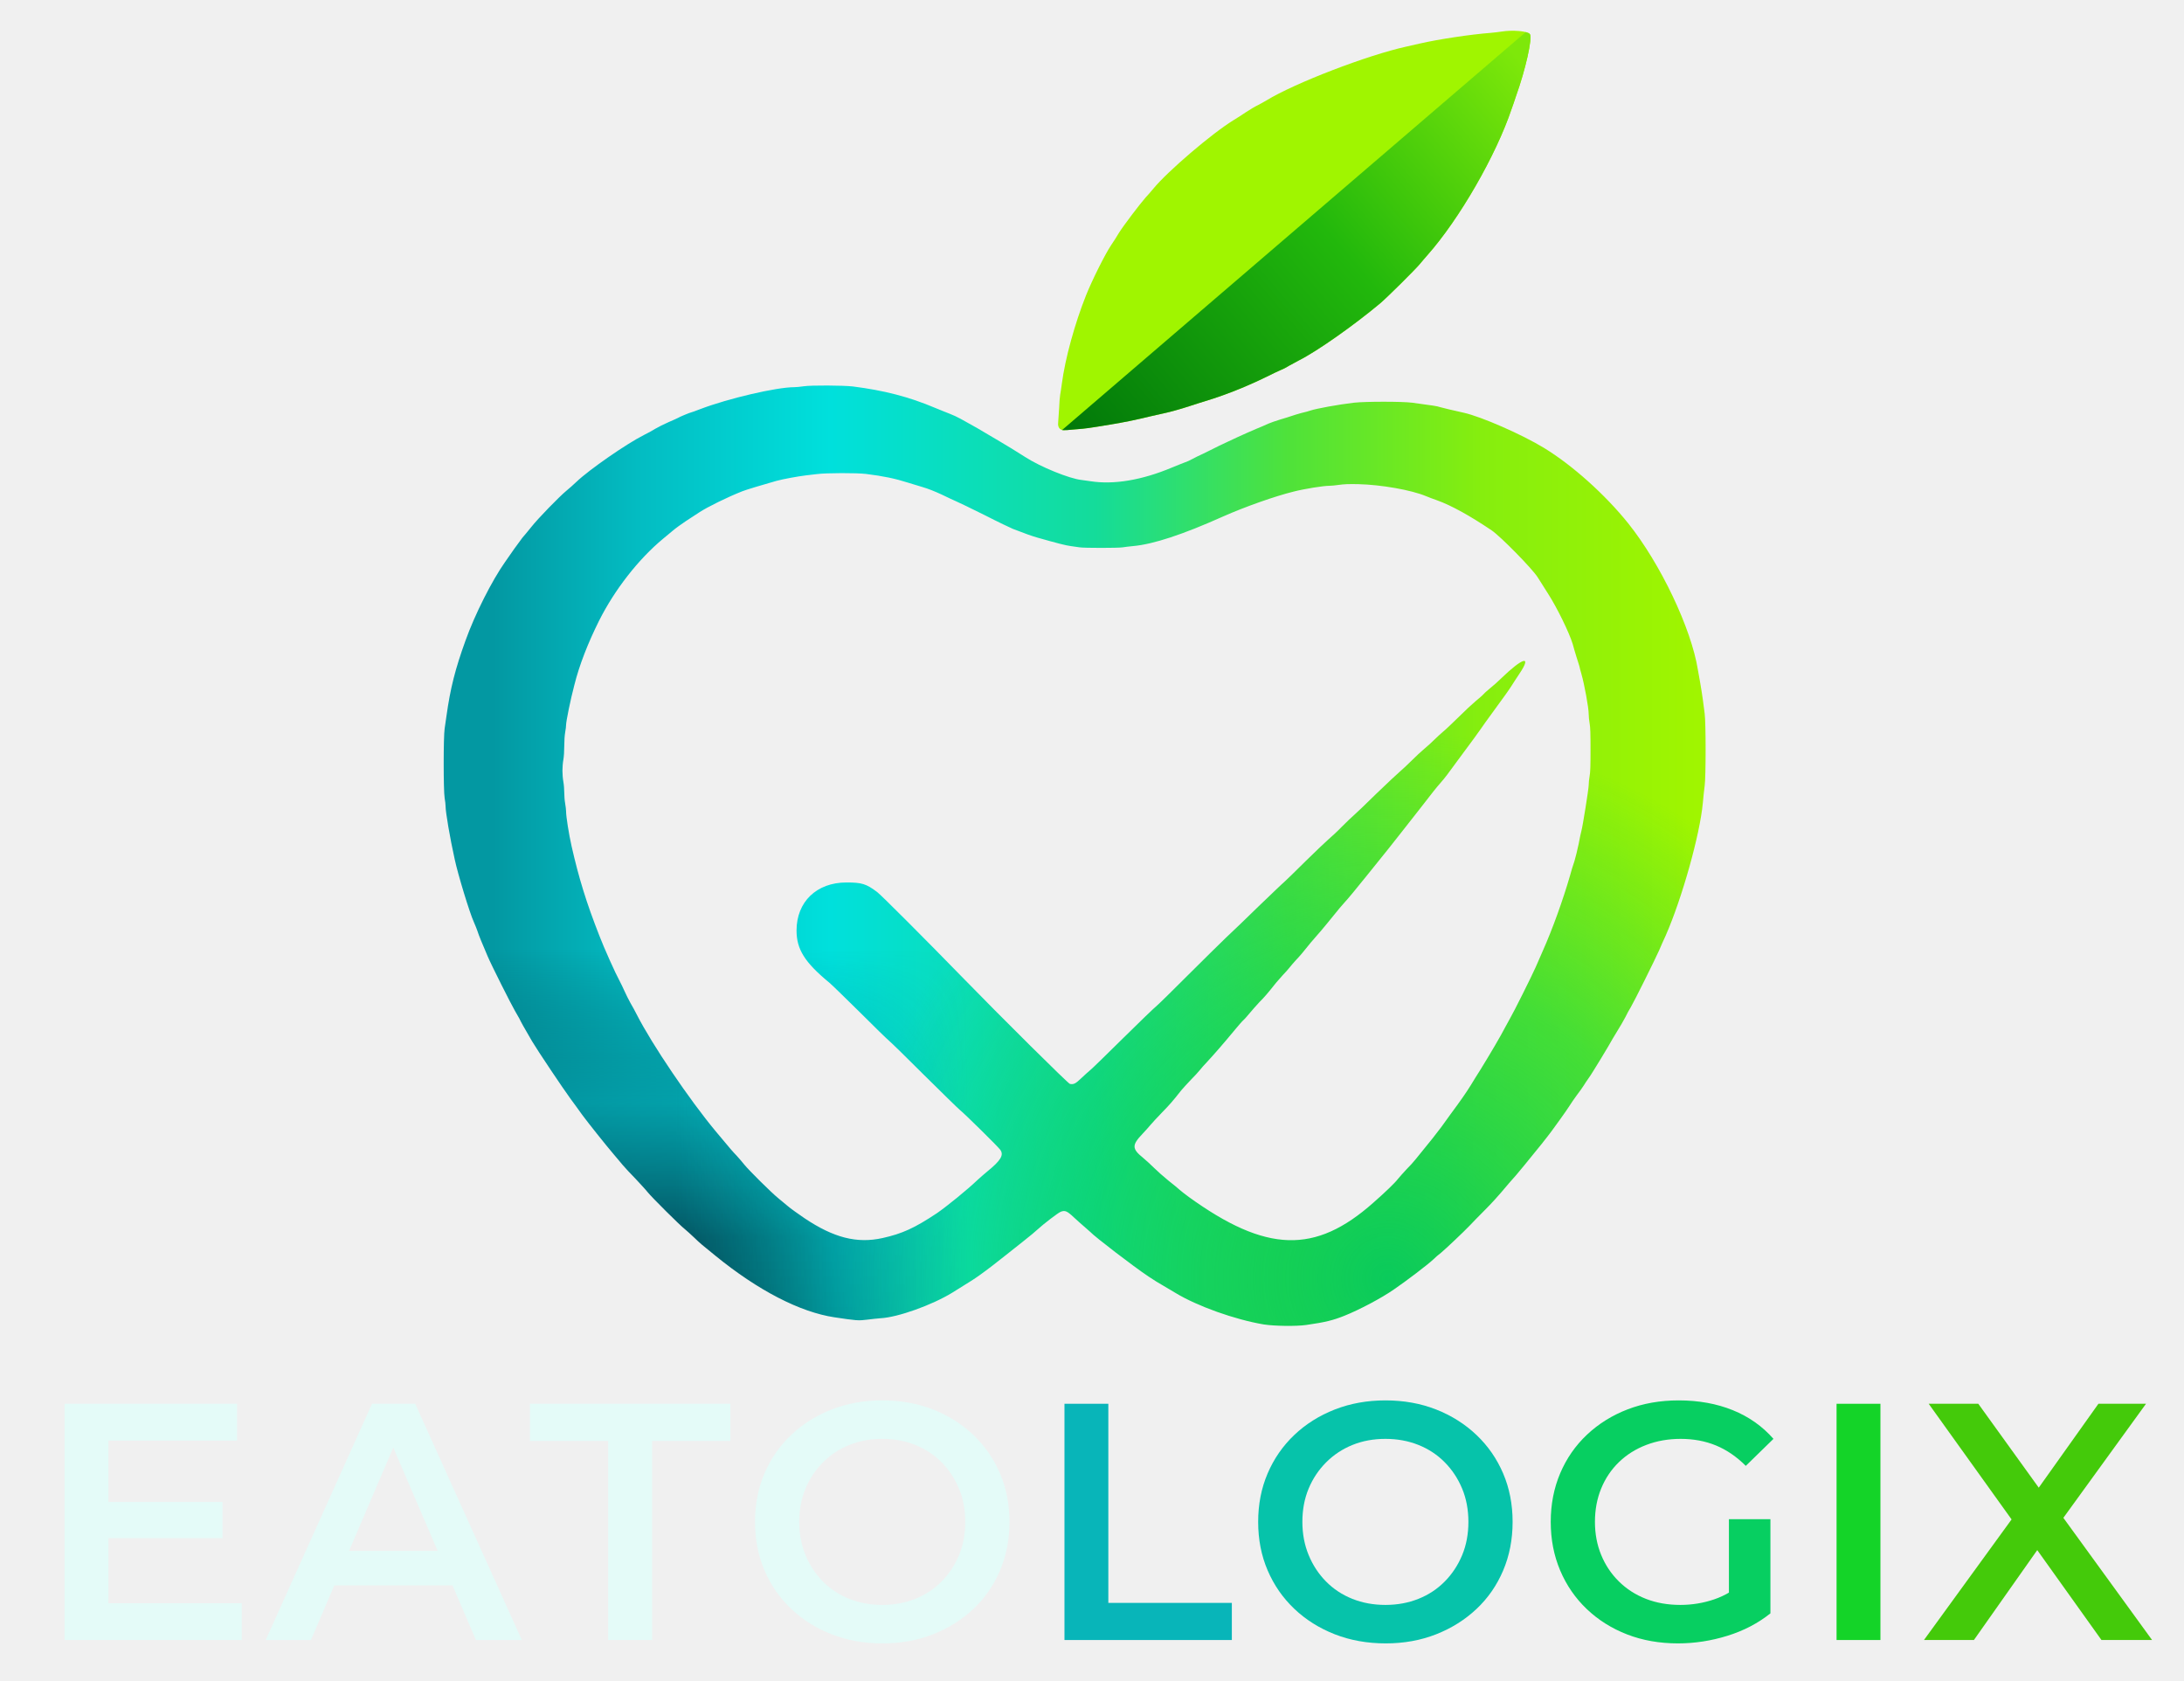
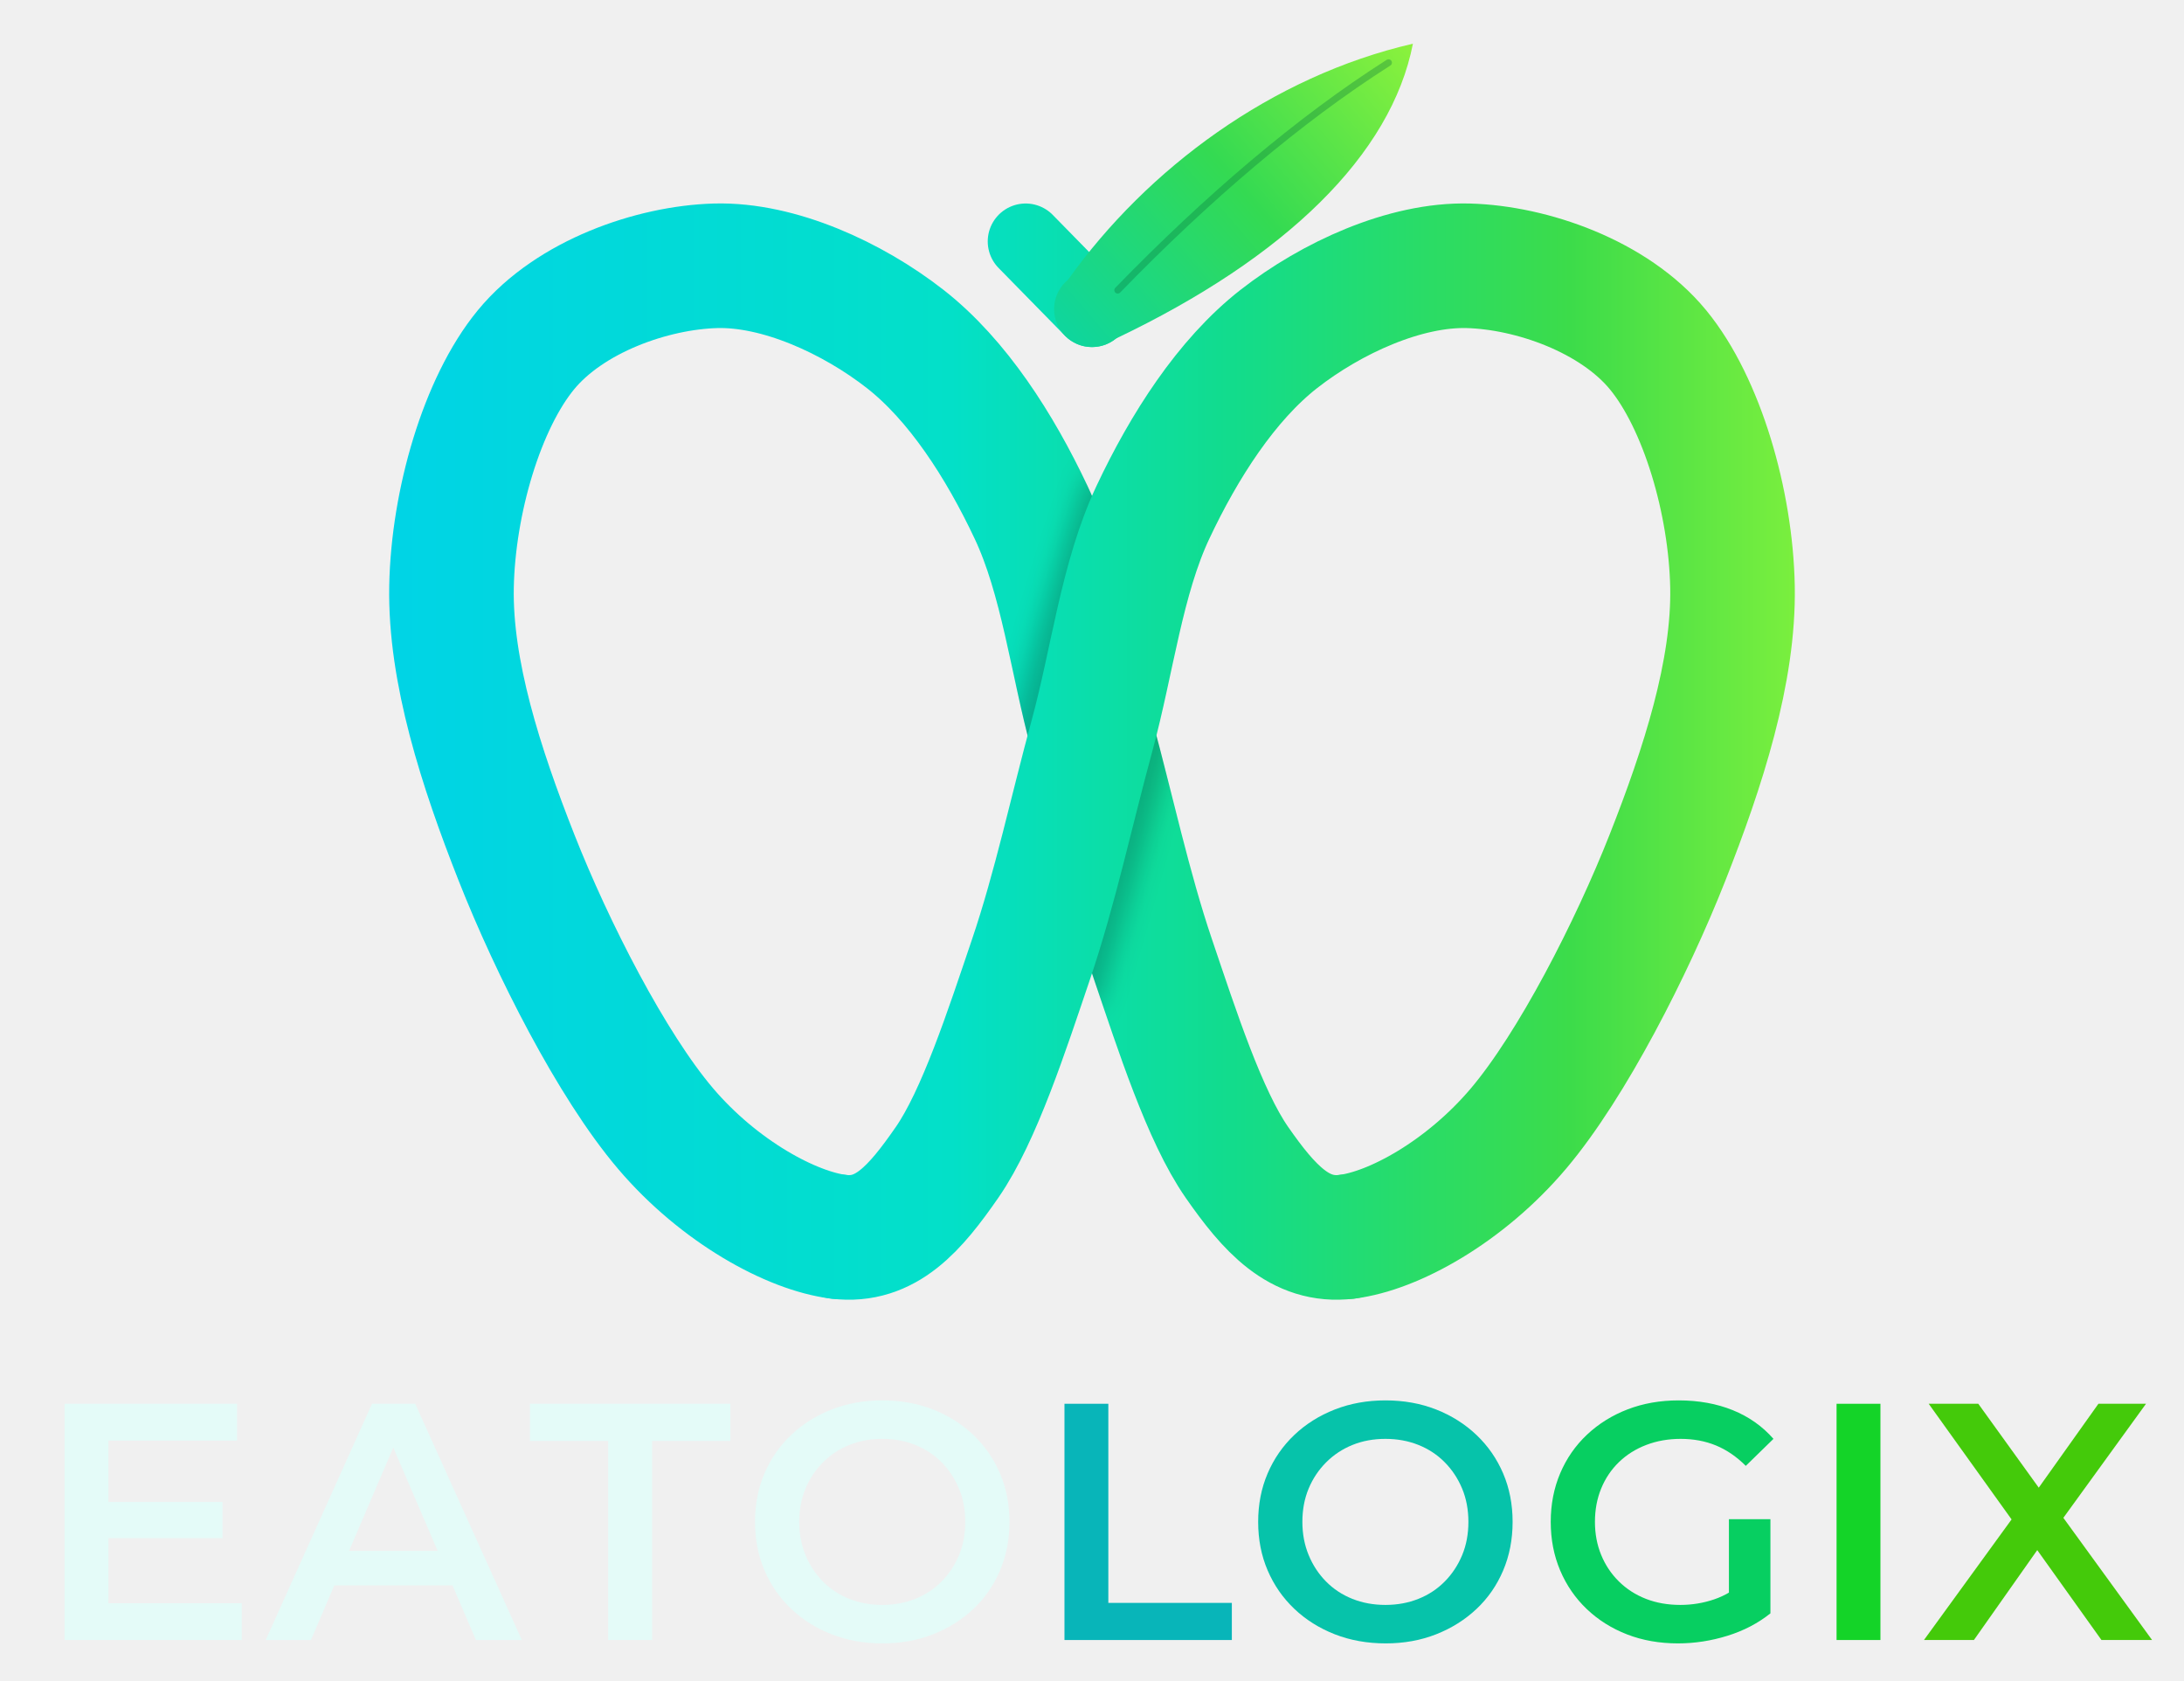
<svg xmlns="http://www.w3.org/2000/svg" viewBox="170 40 1196 920" role="img" aria-label="EATOLOGIX">
  <defs>
-     <linearGradient id="fH" gradientUnits="userSpaceOnUse" x1="440" y1="0" x2="1100" y2="0">
-       <stop offset="0" stop-color="#0398A2" />
-       <stop offset=".12" stop-color="#03BCC2" />
-       <stop offset=".28" stop-color="#00E0DC" />
-       <stop offset=".5" stop-color="#14DC9A" />
-       <stop offset=".66" stop-color="#4FE23A" />
-       <stop offset=".82" stop-color="#86EE0E" />
-       <stop offset="1" stop-color="#A0F500" />
+     <linearGradient id="fg" gradientUnits="userSpaceOnUse" x1="108" y1="0" x2="1146" y2="0">
+       <stop offset="0" stop-color="#00D4E6" />
+       <stop offset=".4" stop-color="#03E0C8" />
+       <stop offset=".6" stop-color="#12DC8C" />
+       <stop offset=".84" stop-color="#3CDC4A" />
+       <stop offset="1" stop-color="#7AEF3E" />
    </linearGradient>
-     <radialGradient id="fG" gradientUnits="userSpaceOnUse" cx="930" cy="740" r="300">
-       <stop offset="0" stop-color="#05C95E" stop-opacity=".95" />
-       <stop offset=".55" stop-color="#08CF5A" stop-opacity=".55" />
-       <stop offset="1" stop-color="#10CC50" stop-opacity="0" />
-     </radialGradient>
-     <linearGradient id="fD" gradientUnits="userSpaceOnUse" x1="0" y1="560" x2="0" y2="770">
-       <stop offset="0" stop-color="#034E5C" stop-opacity="0" />
-       <stop offset=".4" stop-color="#03909C" stop-opacity=".7" />
-       <stop offset=".75" stop-color="#034E5C" stop-opacity=".95" />
-       <stop offset="1" stop-color="#033F4B" stop-opacity="1" />
+     <linearGradient id="fl" gradientUnits="userSpaceOnUse" x1="612" y1="320" x2="864" y2="104">
+       <stop offset="0" stop-color="#0FD69C" />
+       <stop offset=".5" stop-color="#34DA52" />
+       <stop offset="1" stop-color="#8CF23C" />
    </linearGradient>
-     <linearGradient id="fDf" gradientUnits="userSpaceOnUse" x1="540" y1="0" x2="700" y2="0">
-       <stop offset="0" stop-color="#fff" />
-       <stop offset="1" stop-color="#000" />
-     </linearGradient>
-     <mask id="fDm" maskUnits="userSpaceOnUse" x="380" y="0" width="800" height="820">
-       <rect x="380" y="0" width="800" height="820" fill="url(#fDf)" />
+     <filter id="fs" x="-60%" y="-60%" width="220%" height="220%">
+       <feGaussianBlur stdDeviation="9" />
+     </filter>
+     <mask id="fm" maskUnits="userSpaceOnUse" x="0" y="0" width="1254" height="1254">
+       <path d="M815,985 C780.3,989.2 757.8,964.2 734,930 C710.2,895.8 689.8,832.5 672,780 C654.2,727.5 642.0,670.0 627,615 C612.0,560.0 605.0,498.8 582,450 C559.0,401.2 527.8,352.3 489,322 C450.2,291.7 395.7,266.7 349,268 C302.3,269.3 241.5,290.5 209,330 C176.5,369.5 155.2,442.5 154,505 C152.8,567.5 175.7,638.3 202,705 C228.3,771.7 272.3,858.3 312,905 C351.7,951.7 405.3,980.8 440,985" fill="none" stroke="#fff" stroke-width="92" stroke-linecap="round" />
    </mask>
-     <mask id="fM" maskUnits="userSpaceOnUse" x="380" y="200" width="760" height="600">
-       <path d="M862.0,765.2 C846.1,762.5 825.7,755.2 813.8,748.0 C811.6,746.7 808.5,744.8 806.9,743.9 C805.2,743.0 801.7,740.8 799.0,739.0 C790.6,733.4 769.5,717.2 767.0,714.5 C766.5,714.0 765.0,712.7 763.7,711.6 C762.3,710.4 759.8,708.2 758.1,706.6 C754.4,703.1 753.2,702.6 750.9,703.5 C749.5,704.0 741.2,710.4 738.3,713.1 C737.5,713.9 733.8,717.0 730.1,719.9 C726.5,722.8 722.1,726.2 720.5,727.5 C716.3,730.9 710.3,735.5 706.5,738.2 C703.3,740.5 701.8,741.4 691.5,747.8 C680.4,754.6 661.7,761.3 652.3,761.8 C650.6,761.9 647.2,762.3 644.8,762.6 C640.1,763.2 639.0,763.1 627.0,761.3 C608.2,758.5 585.1,746.6 561.8,727.6 C554.6,721.8 553.3,720.7 550.2,717.7 C548.3,715.9 546.0,713.8 545.0,713.0 C542.3,710.9 526.9,695.6 524.6,692.7 C523.5,691.3 520.4,688.0 517.9,685.3 C515.3,682.7 512.2,679.3 511.0,677.9 C509.8,676.5 507.7,673.9 506.2,672.2 C501.6,666.8 491.9,654.6 488.8,650.4 C487.2,648.1 484.3,644.2 482.4,641.6 C478.1,635.7 464.5,615.4 461.4,610.2 C456.5,601.8 455.4,599.8 454.4,597.7 C453.8,596.6 452.7,594.7 452.0,593.5 C450.1,590.3 439.0,568.3 437.0,563.5 C434.2,557.0 432.1,551.9 431.5,549.9 C431.2,549.0 430.3,546.7 429.5,544.9 C427.2,539.9 420.8,518.9 419.0,510.5 C416.4,498.8 414.0,484.7 414.0,481.4 C414.0,480.6 413.8,478.6 413.5,477.0 C412.8,473.0 412.8,443.3 413.5,438.9 C413.7,437.2 414.2,434.1 414.5,432.0 C416.6,416.9 419.3,406.3 424.9,390.8 C430.0,376.5 439.4,357.9 446.6,347.7 C447.7,346.1 450.0,342.8 451.7,340.4 C453.4,338.0 455.4,335.3 456.1,334.4 C456.9,333.5 459.1,330.9 461.0,328.5 C464.7,323.8 476.4,311.8 480.3,308.6 C481.7,307.5 484.1,305.3 485.7,303.8 C492.6,297.2 513.2,282.9 522.8,278.1 C524.5,277.3 527.2,275.8 528.8,274.8 C530.5,273.8 533.7,272.2 536.0,271.2 C538.3,270.2 541.3,268.9 542.5,268.2 C543.8,267.6 546.0,266.7 547.3,266.2 C548.7,265.8 551.5,264.8 553.5,264.0 C568.7,258.2 595.2,252.0 605.0,252.0 C605.9,252.0 608.2,251.8 610.2,251.5 C614.3,250.9 631.7,251.0 637.0,251.6 C654.3,253.8 667.8,257.3 682.0,263.3 C684.8,264.5 688.5,265.9 690.2,266.6 C691.8,267.2 694.4,268.4 696.0,269.3 C697.6,270.2 699.5,271.3 700.3,271.7 C701.7,272.4 706.1,274.9 717.5,281.7 C721.8,284.2 725.8,286.7 731.5,290.3 C739.7,295.6 755.6,302.1 762.2,302.8 C763.3,303.0 765.5,303.3 767.2,303.5 C779.9,305.5 795.4,302.9 811.8,296.0 C814.8,294.8 817.9,293.5 818.8,293.2 C819.8,292.9 821.6,292.1 823.0,291.3 C824.4,290.6 826.8,289.3 828.5,288.6 C830.1,287.8 834.3,285.8 837.8,284.0 C844.3,280.9 850.5,278.0 858.0,274.8 C860.3,273.9 863.2,272.6 864.5,272.0 C865.7,271.5 868.7,270.4 871.1,269.7 C873.5,269.0 876.4,268.1 877.5,267.7 C878.6,267.3 881.0,266.6 882.8,266.1 C884.7,265.7 886.8,265.1 887.6,264.8 C890.9,263.7 902.9,261.5 911.5,260.5 C917.7,259.8 937.9,259.8 943.3,260.5 C954.5,262.0 957.3,262.4 958.5,262.9 C959.9,263.3 966.5,264.9 971.6,266.0 C981.1,268.1 1003.5,277.9 1015.6,285.3 C1031.0,294.7 1048.9,310.7 1061.6,326.5 C1079.3,348.6 1096.2,384.1 1099.8,406.8 C1099.9,407.6 1100.5,410.6 1101.0,413.5 C1101.5,416.4 1102.2,420.7 1102.5,423.0 C1102.8,425.3 1103.2,428.7 1103.5,430.7 C1104.2,435.7 1104.2,465.3 1103.5,470.3 C1103.2,472.3 1102.8,476.5 1102.5,479.7 C1100.9,497.1 1091.1,531.9 1082.2,552.2 C1081.1,554.5 1079.5,558.2 1078.6,560.3 C1076.3,565.5 1064.8,588.6 1063.1,591.4 C1062.3,592.7 1060.9,595.2 1060.0,597.1 C1059.0,599.0 1057.2,602.1 1056.0,604.0 C1054.8,605.9 1053.5,608.1 1053.1,608.8 C1051.7,611.5 1041.6,628.2 1040.0,630.3 C1039.1,631.5 1037.9,633.4 1037.2,634.5 C1036.5,635.6 1034.8,638.0 1033.4,639.8 C1032.1,641.6 1030.2,644.3 1029.3,645.8 C1028.3,647.3 1026.2,650.4 1024.5,652.7 C1022.8,655.0 1020.7,657.9 1019.8,659.2 C1018.9,660.4 1016.4,663.7 1014.3,666.3 C1005.9,676.7 1002.1,681.3 1000.3,683.4 C997.6,686.4 995.1,689.3 992.0,693.0 C990.6,694.7 986.7,699.0 983.3,702.4 C979.9,705.8 976.2,709.6 975.0,710.9 C971.8,714.3 961.5,724.0 959.2,725.9 C958.1,726.7 956.1,728.4 954.8,729.7 C951.7,732.6 940.4,741.2 933.4,746.0 C926.5,750.8 914.4,757.2 906.1,760.5 C900.1,762.9 895.8,764.0 885.3,765.5 C879.6,766.3 867.7,766.1 862.0,765.2 Z M653.3,717.9 C664.1,715.5 670.9,712.4 683.2,704.2 C688.3,700.7 699.9,691.3 705.3,686.1 C706.9,684.7 709.3,682.5 710.7,681.4 C718.1,675.4 719.9,672.4 717.7,669.5 C716.3,667.6 698.2,649.8 695.8,647.9 C694.7,647.0 686.0,638.5 676.3,628.9 C666.7,619.3 658.0,610.8 657.0,610.0 C656.0,609.2 648.6,602.0 640.7,594.1 C632.7,586.2 625.3,579.0 624.2,578.1 C610.7,567.0 606.2,559.8 606.2,549.5 C606.2,533.8 617.2,523.2 633.5,523.2 C641.9,523.2 644.3,523.9 650.3,528.4 C652.3,529.8 678.3,555.9 696.4,574.5 C718.6,597.3 754.9,633.3 755.9,633.5 C757.9,633.9 759.0,633.4 762.1,630.4 C763.8,628.8 766.1,626.7 767.2,625.8 C768.3,624.9 776.3,617.1 785.0,608.5 C793.7,599.9 802.1,591.8 803.7,590.5 C805.2,589.2 813.0,581.5 821.0,573.5 C829.0,565.5 838.2,556.5 841.4,553.4 C844.7,550.3 852.8,542.6 859.4,536.1 C866.1,529.7 872.2,523.8 873.2,523.0 C874.1,522.2 879.4,517.1 885.0,511.5 C890.6,506.0 896.3,500.6 897.7,499.4 C899.0,498.3 902.3,495.3 904.8,492.7 C907.4,490.1 910.4,487.2 911.5,486.3 C912.6,485.4 918.1,480.1 923.8,474.5 C929.5,469.0 935.3,463.6 936.7,462.4 C938.0,461.3 940.9,458.6 943.0,456.5 C945.1,454.4 948.3,451.4 950.0,450.0 C951.7,448.6 954.2,446.3 955.5,445.0 C956.8,443.7 959.0,441.7 960.3,440.6 C961.7,439.5 965.5,435.8 968.8,432.6 C972.1,429.3 976.3,425.4 978.0,424.0 C979.7,422.6 981.8,420.8 982.5,420.0 C983.2,419.2 985.0,417.7 986.3,416.6 C987.7,415.5 990.2,413.3 991.8,411.7 C1004.1,399.8 1009.1,398.5 1002.0,409.0 C1000.5,411.3 998.6,414.1 997.9,415.3 C996.6,417.4 993.9,421.2 986.5,431.3 C984.6,433.8 982.2,437.3 981.0,439.0 C979.8,440.7 975.6,446.6 971.5,452.0 C967.5,457.4 963.4,462.9 962.5,464.2 C961.6,465.4 960.0,467.4 959.0,468.5 C958.0,469.6 956.2,471.8 955.0,473.3 C953.8,474.9 950.8,478.7 948.3,481.9 C945.9,485.0 941.3,490.8 938.1,494.9 C931.3,503.6 931.5,503.3 918.7,519.2 C913.1,526.2 907.7,532.7 906.6,533.8 C904.7,535.9 903.9,536.8 896.7,545.7 C894.4,548.5 891.9,551.5 891.1,552.3 C890.4,553.2 888.9,554.8 887.9,556.0 C883.7,561.3 881.7,563.6 879.6,565.8 C878.4,567.1 876.8,569.0 876.0,570.0 C875.2,571.0 873.7,572.7 872.6,573.8 C871.6,574.9 869.9,576.8 868.9,578.0 C864.2,583.9 862.6,585.8 859.6,588.8 C857.9,590.7 855.5,593.3 854.4,594.7 C853.3,596.0 851.8,597.8 851.0,598.5 C850.2,599.2 848.4,601.3 846.9,603.1 C840.2,611.2 834.8,617.4 830.8,621.7 C829.5,623.0 827.8,625.0 827.0,626.0 C826.2,627.0 824.0,629.4 822.1,631.3 C820.2,633.3 817.9,635.8 816.9,637.0 C812.0,643.2 810.5,644.9 806.2,649.3 C803.6,652.0 800.8,655.0 800.0,656.0 C799.2,657.0 797.2,659.2 795.6,660.9 C789.8,667.0 789.8,669.0 796.0,674.0 C797.7,675.4 800.4,677.9 802.0,679.5 C803.6,681.1 807.1,684.2 809.8,686.4 C812.6,688.6 815.4,690.9 816.0,691.5 C816.6,692.1 818.9,693.8 821.0,695.4 C863.4,726.0 890.2,726.8 922.0,698.6 C928.6,692.8 933.9,687.7 935.4,685.7 C936.4,684.5 938.5,682.1 940.2,680.3 C941.9,678.6 944.2,676.1 945.2,674.8 C953.1,665.2 957.0,660.2 959.3,657.1 C960.7,655.1 963.0,652.0 964.2,650.3 C969.9,642.6 972.5,638.9 975.5,634.1 C976.9,631.8 979.1,628.2 980.6,625.9 C985.8,617.5 992.2,606.6 994.1,602.8 C995.0,601.1 996.3,598.7 997.0,597.5 C998.7,594.7 1008.9,574.3 1011.0,569.5 C1011.9,567.5 1013.6,563.6 1014.8,560.8 C1020.2,548.7 1025.9,532.8 1029.7,519.7 C1030.4,517.1 1031.5,513.4 1032.2,511.5 C1032.8,509.6 1033.8,505.4 1034.5,502.1 C1035.1,498.8 1035.8,495.6 1036.0,495.0 C1036.7,492.6 1040.0,471.9 1040.0,469.9 C1040.0,468.8 1040.2,466.6 1040.5,465.0 C1040.9,462.8 1041.0,459.4 1041.0,450.5 C1041.0,441.6 1040.9,438.2 1040.5,436.0 C1040.2,434.4 1040.0,432.2 1040.0,431.0 C1040.0,427.5 1037.6,414.5 1036.0,409.0 C1035.5,407.3 1035.0,405.4 1034.9,404.8 C1034.7,404.3 1034.1,402.0 1033.3,399.7 C1032.6,397.4 1031.6,394.1 1031.2,392.5 C1029.3,386.3 1022.6,372.6 1017.7,365.0 C1015.9,362.2 1013.3,358.1 1012.0,356.0 C1008.9,351.2 992.0,334.0 987.0,330.5 C975.3,322.6 964.9,316.8 957.1,314.0 C955.1,313.3 952.4,312.3 951.0,311.7 C942.9,308.3 926.4,305.4 913.8,305.1 C908.5,305.0 905.9,305.1 903.2,305.5 C901.2,305.8 898.9,306.0 898.0,306.0 C894.7,306.0 884.6,307.6 878.3,309.2 C868.2,311.7 852.0,317.4 839.8,322.8 C817.7,332.7 801.6,338.0 790.6,339.0 C788.5,339.2 785.9,339.5 784.8,339.7 C782.2,340.1 763.8,340.1 761.2,339.7 C760.1,339.5 757.9,339.2 756.3,339.0 C753.8,338.7 749.1,337.5 738.2,334.4 C735.6,333.7 731.1,332.1 724.7,329.6 C723.7,329.2 716.7,325.9 709.3,322.1 C701.9,318.4 694.8,315.0 693.6,314.5 C692.5,314.0 688.9,312.4 685.7,310.8 C681.8,309.0 678.3,307.6 675.2,306.7 C672.6,305.9 669.1,304.8 667.3,304.3 C660.1,302.0 653.8,300.7 644.2,299.5 C639.2,298.9 622.5,298.9 617.2,299.6 C615.5,299.8 612.9,300.1 611.3,300.3 C607.1,300.8 598.9,302.3 595.2,303.3 C588.8,305.1 578.1,308.3 576.5,309.0 C568.6,312.1 557.4,317.6 553.0,320.5 C551.3,321.6 547.9,323.8 545.5,325.4 C543.1,327.0 539.9,329.3 538.4,330.6 C536.9,331.8 534.5,333.8 533.1,335.0 C519.6,346.2 506.6,362.9 498.1,379.8 C492.0,392.0 487.2,404.3 484.5,415.2 C482.4,423.1 480.0,435.0 480.0,436.9 C480.0,437.6 479.8,439.4 479.5,441.0 C479.2,442.6 479.0,445.8 479.0,448.5 C479.0,451.2 478.8,454.4 478.5,456.0 C478.2,457.6 478.0,460.3 478.0,462.0 C478.0,463.7 478.2,466.4 478.5,468.0 C478.8,469.6 479.0,472.3 479.0,474.0 C479.0,475.7 479.2,478.4 479.5,480.0 C479.8,481.6 480.0,483.6 480.0,484.4 C480.0,487.1 481.5,496.6 483.0,503.3 C487.0,520.9 491.1,534.2 498.2,552.3 C500.8,559.1 507.0,572.9 509.3,577.1 C510.0,578.4 511.2,580.9 512.0,582.7 C512.8,584.5 514.2,587.3 515.2,589.1 C516.2,590.8 517.8,593.7 518.8,595.7 C527.0,611.8 547.5,642.1 561.9,659.4 C570.4,669.6 571.1,670.4 573.4,672.8 C574.6,674.1 576.5,676.3 577.6,677.7 C580.0,680.7 592.4,693.0 596.1,696.0 C597.5,697.2 599.9,699.2 601.4,700.4 C602.9,701.7 607.0,704.6 610.5,707.0 C626.6,717.8 639.3,721.0 653.3,717.9 Z" fill="#fff" fill-rule="evenodd" />
-     </mask>
-     <clipPath id="fL">
-       <path d="M751.0,275.2 C749.7,274.5 749.2,273.0 749.5,270.9 C749.6,270.0 749.8,266.6 750.0,263.5 C750.1,260.4 750.4,257.0 750.6,256.0 C750.8,255.0 751.2,252.3 751.5,250.0 C753.3,236.3 758.6,217.1 764.7,201.8 C768.0,193.5 775.2,179.1 778.5,174.2 C779.7,172.5 781.5,169.6 782.7,167.6 C785.1,163.7 794.3,151.6 797.4,148.1 C798.6,146.9 800.4,144.7 801.6,143.3 C809.4,133.8 833.6,113.1 845.5,105.8 C847.3,104.7 850.5,102.7 852.5,101.3 C854.5,100.0 857.3,98.3 858.8,97.6 C860.2,96.9 862.3,95.7 863.5,95.0 C879.0,85.5 918.8,70.2 940.2,65.5 C942.4,65.0 945.7,64.3 947.7,63.8 C957.7,61.5 975.6,58.8 986.3,58.0 C988.4,57.8 991.1,57.5 992.2,57.3 C998.3,56.3 1006.6,57.0 1007.8,58.7 C1009.3,60.8 1005.4,78.2 1000.1,92.9 C999.3,95.3 998.3,98.3 997.8,99.6 C989.3,125.0 969.1,160.1 951.6,179.8 C950.5,181.1 948.6,183.2 947.5,184.6 C945.0,187.6 929.6,202.9 925.8,206.1 C911.6,218.0 891.2,232.4 881.2,237.4 C879.9,238.1 877.7,239.3 876.2,240.1 C874.8,241.0 872.7,242.1 871.6,242.5 C870.4,243.0 866.6,244.8 863.2,246.5 C856.1,250.0 846.9,253.9 839.8,256.4 C835.5,257.9 833.9,258.5 826.3,260.8 C824.8,261.3 821.2,262.4 818.5,263.3 C815.7,264.2 811.6,265.3 809.5,265.8 C807.3,266.3 803.3,267.2 800.7,267.8 C790.3,270.3 786.2,271.1 777.8,272.5 C766.5,274.4 764.2,274.7 760.0,275.0 C758.1,275.2 755.4,275.4 754.2,275.5 C752.4,275.6 751.6,275.6 751.0,275.2 Z" fill-rule="evenodd" />
-     </clipPath>
-     <linearGradient id="fF" gradientUnits="userSpaceOnUse" x1="760" y1="275" x2="1000" y2="70">
-       <stop offset="0" stop-color="#027A0A" />
-       <stop offset=".55" stop-color="#22B80C" />
-       <stop offset="1" stop-color="#7EE80A" />
-     </linearGradient>
  </defs>
-   <g mask="url(#fM)">
-     <rect x="380" y="200" width="760" height="600" fill="url(#fH)" />
-     <rect x="380" y="200" width="760" height="600" fill="url(#fG)" />
-     <rect x="380" y="200" width="760" height="600" fill="url(#fD)" mask="url(#fDm)" />
-   </g>
-   <g clip-path="url(#fL)">
-     <path d="M751.0,275.2 C749.7,274.5 749.2,273.0 749.5,270.9 C749.6,270.0 749.8,266.6 750.0,263.5 C750.1,260.4 750.4,257.0 750.6,256.0 C750.8,255.0 751.2,252.3 751.5,250.0 C753.3,236.3 758.6,217.1 764.7,201.8 C768.0,193.5 775.2,179.1 778.5,174.2 C779.7,172.5 781.5,169.6 782.7,167.6 C785.1,163.7 794.3,151.6 797.4,148.1 C798.6,146.9 800.4,144.7 801.6,143.3 C809.4,133.8 833.6,113.1 845.5,105.8 C847.3,104.7 850.5,102.7 852.5,101.3 C854.5,100.0 857.3,98.3 858.8,97.6 C860.2,96.9 862.3,95.7 863.5,95.0 C879.0,85.5 918.8,70.2 940.2,65.5 C942.4,65.0 945.7,64.3 947.7,63.8 C957.7,61.5 975.6,58.8 986.3,58.0 C988.4,57.8 991.1,57.5 992.2,57.3 C998.3,56.3 1006.6,57.0 1007.8,58.7 C1009.3,60.8 1005.4,78.2 1000.1,92.9 C999.3,95.3 998.3,98.3 997.8,99.6 C989.3,125.0 969.1,160.1 951.6,179.8 C950.5,181.1 948.6,183.2 947.5,184.6 C945.0,187.6 929.6,202.9 925.8,206.1 C911.6,218.0 891.2,232.4 881.2,237.4 C879.9,238.1 877.7,239.3 876.2,240.1 C874.8,241.0 872.7,242.1 871.6,242.5 C870.4,243.0 866.6,244.8 863.2,246.5 C856.1,250.0 846.9,253.9 839.8,256.4 C835.5,257.9 833.9,258.5 826.3,260.8 C824.8,261.3 821.2,262.4 818.5,263.3 C815.7,264.2 811.6,265.3 809.5,265.8 C807.3,266.3 803.3,267.2 800.7,267.8 C790.3,270.3 786.2,271.1 777.8,272.5 C766.5,274.4 764.2,274.7 760.0,275.0 C758.1,275.2 755.4,275.4 754.2,275.5 C752.4,275.6 751.6,275.6 751.0,275.2 Z" fill="#A0F500" fill-rule="evenodd" />
-     <path d="M744,282 L1012,52 L1030,120 C1000,200 940,250 860,272 C800,286 760,288 744,282 Z" fill="url(#fF)" />
+   <g transform="translate(303.06,-13.19) scale(0.74153)">
+     <path d="M815,985 C780.3,989.2 757.8,964.2 734,930 C710.2,895.8 689.8,832.5 672,780 C654.2,727.5 642.0,670.0 627,615 C612.0,560.0 605.0,498.8 582,450 C559.0,401.2 527.8,352.3 489,322 C450.2,291.7 395.7,266.7 349,268 C302.3,269.3 241.5,290.5 209,330 C176.5,369.5 155.2,442.5 154,505 C152.8,567.5 175.7,638.3 202,705 C228.3,771.7 272.3,858.3 312,905 C351.7,951.7 405.3,980.8 440,985" fill="none" stroke="url(#fg)" stroke-width="92" stroke-linecap="round" />
+     <g mask="url(#fm)">
+       <path d="M575,800 C598,720 612,670 627,615 C642,560 656,510 680,440" fill="none" stroke="#00141A" stroke-opacity=".22" stroke-width="118" filter="url(#fs)" />
+     </g>
+     <path d="M440,985 C474.7,989.2 496.3,964.2 520,930 C543.7,895.8 564.2,832.5 582,780 C599.8,727.5 612.0,670.0 627,615 C642.0,560.0 649.0,498.8 672,450 C695.0,401.2 726.2,352.3 765,322 C803.8,291.7 858.3,266.7 905,268 C951.7,269.3 1012.5,290.5 1045,330 C1077.5,369.5 1098.8,442.5 1100,505 C1101.2,567.5 1078.3,638.3 1052,705 C1025.7,771.7 981.5,858.3 942,905 C902.5,951.7 849.7,980.8 815,985" fill="none" stroke="url(#fg)" stroke-width="92" stroke-linecap="round" />
+     <path d="M578,250 L627,300" fill="none" stroke="url(#fg)" stroke-width="56" stroke-linecap="round" />
+     <circle cx="627" cy="300" r="28" fill="url(#fl)" />
+     <path d="M609.3,278.3 C668,196 760,128 864,104 C848,186 770,262 644.7,321.7 Z" fill="url(#fl)" />
+     <path d="M646,286 C712,218 780,160 846,118" fill="none" stroke="#06703A" stroke-opacity=".32" stroke-width="5" stroke-linecap="round" />
  </g>
  <g transform="translate(188,938) scale(0.1847964)">
    <path d="M214 -409H562V-302H214ZM224 -109H619V0H94V-700H605V-591H224Z" fill="#E4FBF8" />
    <path d="M690.0 0 1005.0 -700H1133.0L1449.0 0H1313.0L1042.0 -631H1094.0L824.0 0ZM835.0 -162 870.0 -264H1248.0L1283.0 -162Z" fill="#E4FBF8" />
    <path d="M1705.0 0V-590H1473.0V-700H2067.0V-590H1835.0V0Z" fill="#E4FBF8" />
    <path d="M2518.0 10Q2436.0 10 2367.0 -17.0Q2298.0 -44 2247.0 -92.5Q2196.0 -141 2168.0 -206.5Q2140.0 -272 2140.0 -350Q2140.0 -428 2168.0 -493.5Q2196.0 -559 2247.0 -607.5Q2298.0 -656 2367.0 -683.0Q2436.0 -710 2517.0 -710Q2599.0 -710 2667.5 -683.0Q2736.0 -656 2787.0 -607.5Q2838.0 -559 2866.0 -493.5Q2894.0 -428 2894.0 -350Q2894.0 -272 2866.0 -206.0Q2838.0 -140 2787.0 -92.0Q2736.0 -44 2667.5 -17.0Q2599.0 10 2518.0 10ZM2517.0 -104Q2570.0 -104 2615.0 -122.0Q2660.0 -140 2693.0 -173.5Q2726.0 -207 2744.5 -251.5Q2763.0 -296 2763.0 -350Q2763.0 -404 2744.5 -448.5Q2726.0 -493 2693.0 -526.5Q2660.0 -560 2615.0 -578.0Q2570.0 -596 2517.0 -596Q2464.0 -596 2419.5 -578.0Q2375.0 -560 2341.5 -526.5Q2308.0 -493 2289.5 -448.5Q2271.0 -404 2271.0 -350Q2271.0 -297 2289.5 -252.0Q2308.0 -207 2341.0 -173.5Q2374.0 -140 2419.0 -122.0Q2464.0 -104 2517.0 -104Z" fill="#E4FBF8" />
    <path d="M3057.0 0V-700H3187.0V-110H3553.0V0Z" fill="#08B5B9" />
    <path d="M4009.0 10Q3927.0 10 3858.0 -17.0Q3789.0 -44 3738.0 -92.5Q3687.0 -141 3659.0 -206.5Q3631.0 -272 3631.0 -350Q3631.0 -428 3659.0 -493.5Q3687.0 -559 3738.0 -607.5Q3789.0 -656 3858.0 -683.0Q3927.0 -710 4008.0 -710Q4090.0 -710 4158.5 -683.0Q4227.0 -656 4278.0 -607.5Q4329.0 -559 4357.0 -493.5Q4385.0 -428 4385.0 -350Q4385.0 -272 4357.0 -206.0Q4329.0 -140 4278.0 -92.0Q4227.0 -44 4158.5 -17.0Q4090.0 10 4009.0 10ZM4008.0 -104Q4061.0 -104 4106.0 -122.0Q4151.0 -140 4184.0 -173.5Q4217.0 -207 4235.5 -251.5Q4254.0 -296 4254.0 -350Q4254.0 -404 4235.5 -448.5Q4217.0 -493 4184.0 -526.5Q4151.0 -560 4106.0 -578.0Q4061.0 -596 4008.0 -596Q3955.0 -596 3910.5 -578.0Q3866.0 -560 3832.5 -526.5Q3799.0 -493 3780.5 -448.5Q3762.0 -404 3762.0 -350Q3762.0 -297 3780.5 -252.0Q3799.0 -207 3832.0 -173.5Q3865.0 -140 3910.0 -122.0Q3955.0 -104 4008.0 -104Z" fill="#06C3AA" />
    <path d="M4875.0 10Q4793.0 10 4724.5 -16.5Q4656.0 -43 4605.0 -91.5Q4554.0 -140 4526.0 -206.0Q4498.0 -272 4498.0 -350Q4498.0 -428 4526.0 -494.0Q4554.0 -560 4605.5 -608.5Q4657.0 -657 4726.0 -683.5Q4795.0 -710 4877.0 -710Q4966.0 -710 5037.5 -681.0Q5109.0 -652 5158.0 -596L5076.0 -516Q5035.0 -557 4987.5 -576.5Q4940.0 -596 4883.0 -596Q4828.0 -596 4781.0 -578.0Q4734.0 -560 4700.0 -527.0Q4666.0 -494 4647.5 -449.0Q4629.0 -404 4629.0 -350Q4629.0 -297 4647.5 -252.0Q4666.0 -207 4700.0 -173.5Q4734.0 -140 4780.0 -122.0Q4826.0 -104 4882.0 -104Q4934.0 -104 4982.5 -120.5Q5031.0 -137 5075.0 -176L5149.0 -79Q5094.0 -35 5021.5 -12.5Q4949.0 10 4875.0 10ZM5026.0 -96V-358H5149.0V-79Z" fill="#07CF61" />
    <path d="M5345.0 0V-700H5475.0V0Z" fill="#14D428" />
    <path d="M5604.0 0 5899.0 -406V-308L5618.0 -700H5765.0L5974.0 -410L5914.0 -409L6121.0 -700H6262.0L5983.0 -315V-409L6280.0 0H6130.0L5910.0 -308H5969.0L5752.0 0Z" fill="#44CA0A" />
  </g>
</svg>
